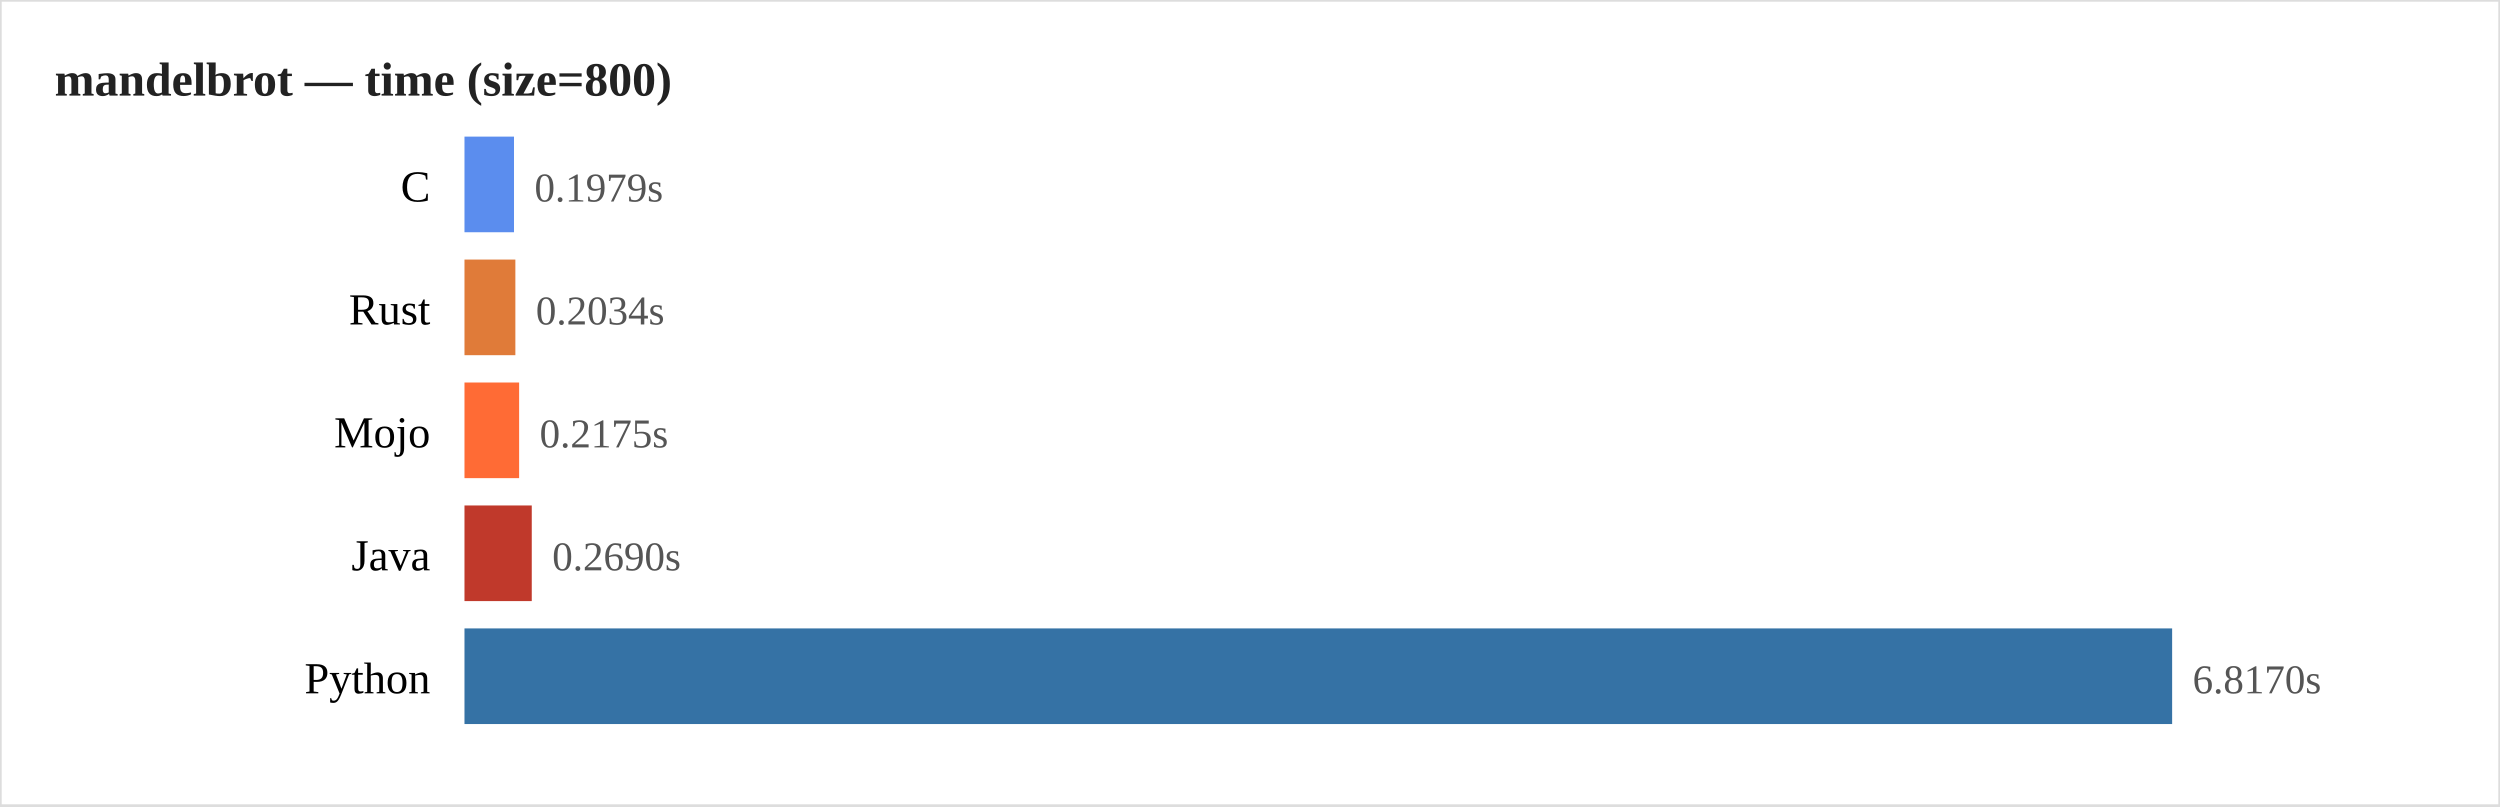
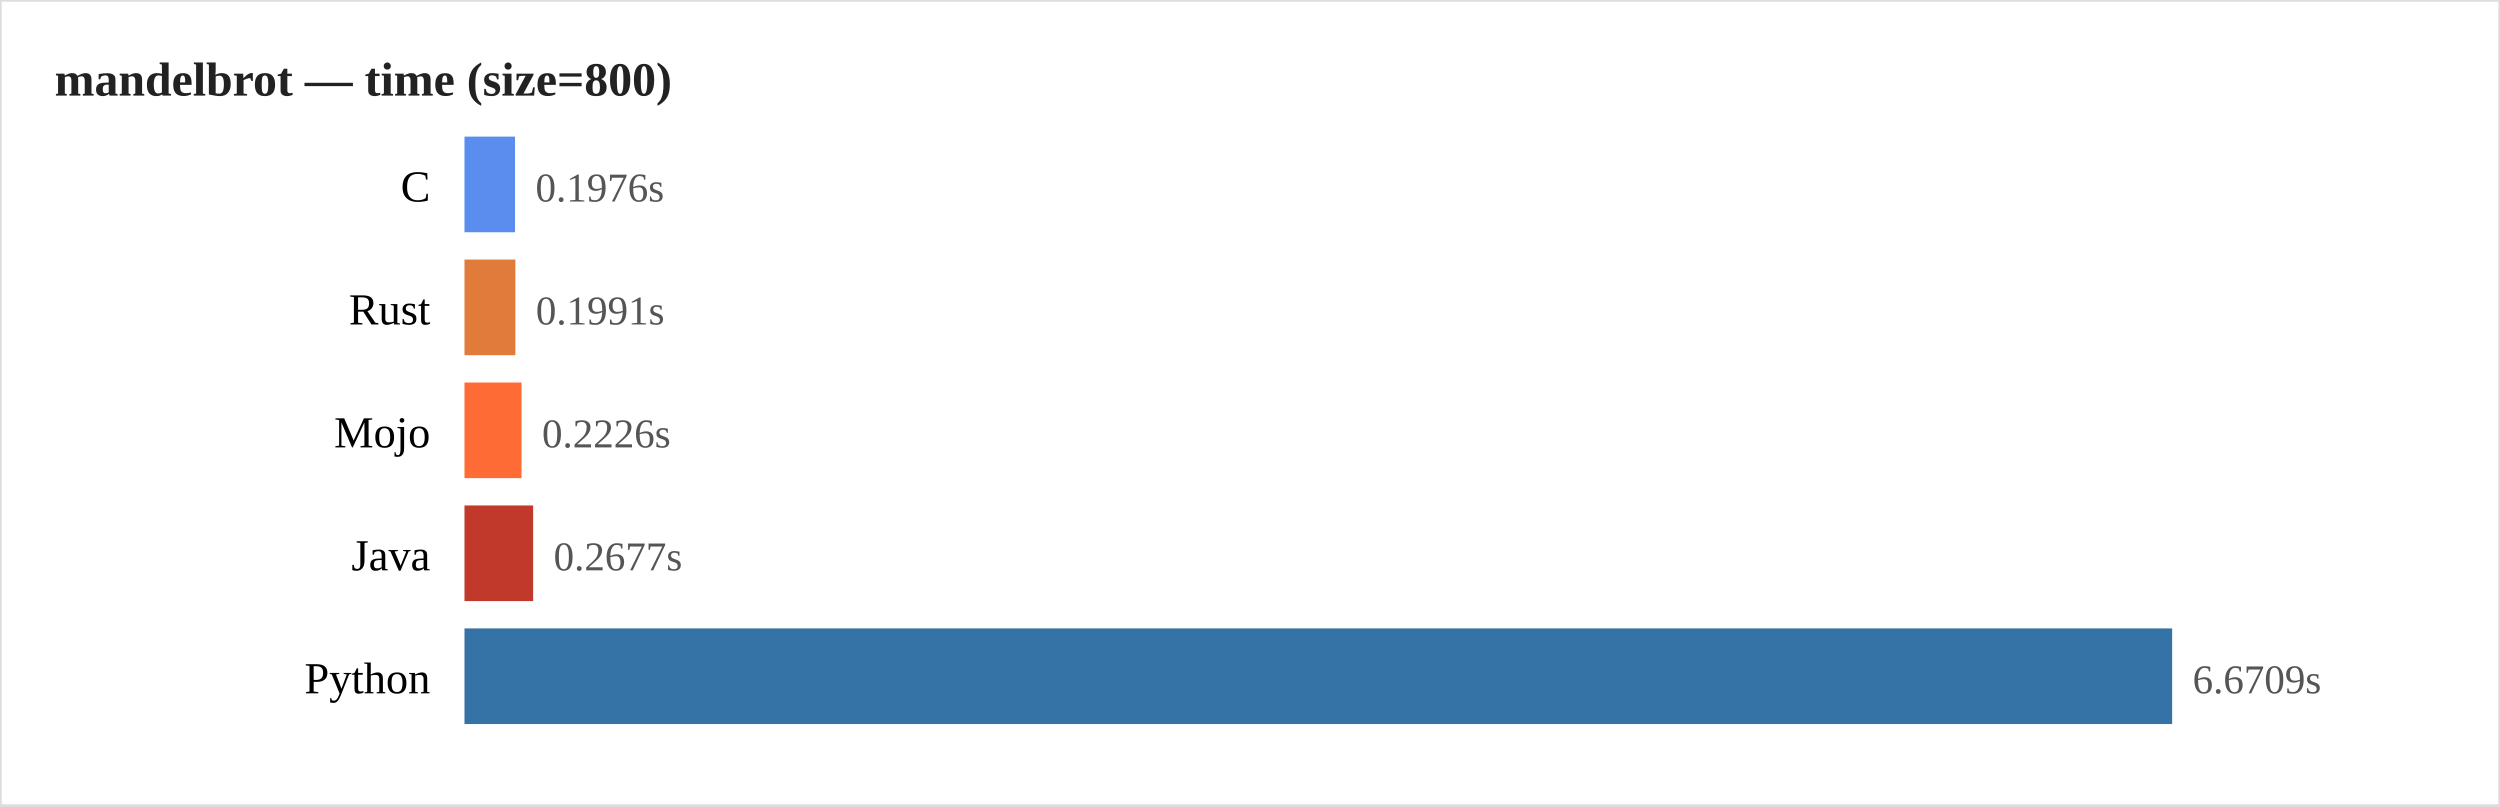
<svg xmlns="http://www.w3.org/2000/svg" width="732" height="236">
  <rect width="100%" height="100%" fill="white" stroke="#ddd" />
  <text x="16" y="28" font-size="14" font-weight="bold" fill="#222">mandelbrot — time (size=800)</text>
-   <rect x="136" y="40" width="14.5" height="28" fill="#5b8dee" />
+   <rect x="136" y="40" width="14.8" height="28" fill="#5b8dee" />
  <text x="126" y="59.0" text-anchor="end" font-size="13">C</text>
-   <text x="156.5" y="59.0" font-size="12" fill="#555">0.1979s</text>
+   <text x="156.8" y="59.0" font-size="12" fill="#555">0.1976s</text>
  <rect x="136" y="76" width="14.9" height="28" fill="#e07b39" />
  <text x="126" y="95.0" text-anchor="end" font-size="13">Rust</text>
-   <text x="156.9" y="95.0" font-size="12" fill="#555">0.2034s</text>
-   <rect x="136" y="112" width="16.0" height="28" fill="#ff6b35" />
+   <text x="156.9" y="95.0" font-size="12" fill="#555">0.1991s</text>
+   <rect x="136" y="112" width="16.7" height="28" fill="#ff6b35" />
  <text x="126" y="131.0" text-anchor="end" font-size="13">Mojo</text>
-   <text x="158.0" y="131.0" font-size="12" fill="#555">0.2175s</text>
-   <rect x="136" y="148" width="19.7" height="28" fill="#c0392b" />
+   <text x="158.7" y="131.0" font-size="12" fill="#555">0.2226s</text>
+   <rect x="136" y="148" width="20.1" height="28" fill="#c0392b" />
  <text x="126" y="167.0" text-anchor="end" font-size="13">Java</text>
-   <text x="161.7" y="167.0" font-size="12" fill="#555">0.2690s</text>
+   <text x="162.1" y="167.0" font-size="12" fill="#555">0.2677s</text>
  <rect x="136" y="184" width="500.0" height="28" fill="#3572A5" />
  <text x="126" y="203.0" text-anchor="end" font-size="13">Python</text>
-   <text x="642.0" y="203.0" font-size="12" fill="#555">6.8170s</text>
+   <text x="642.0" y="203.0" font-size="12" fill="#555">6.6709s</text>
</svg>
